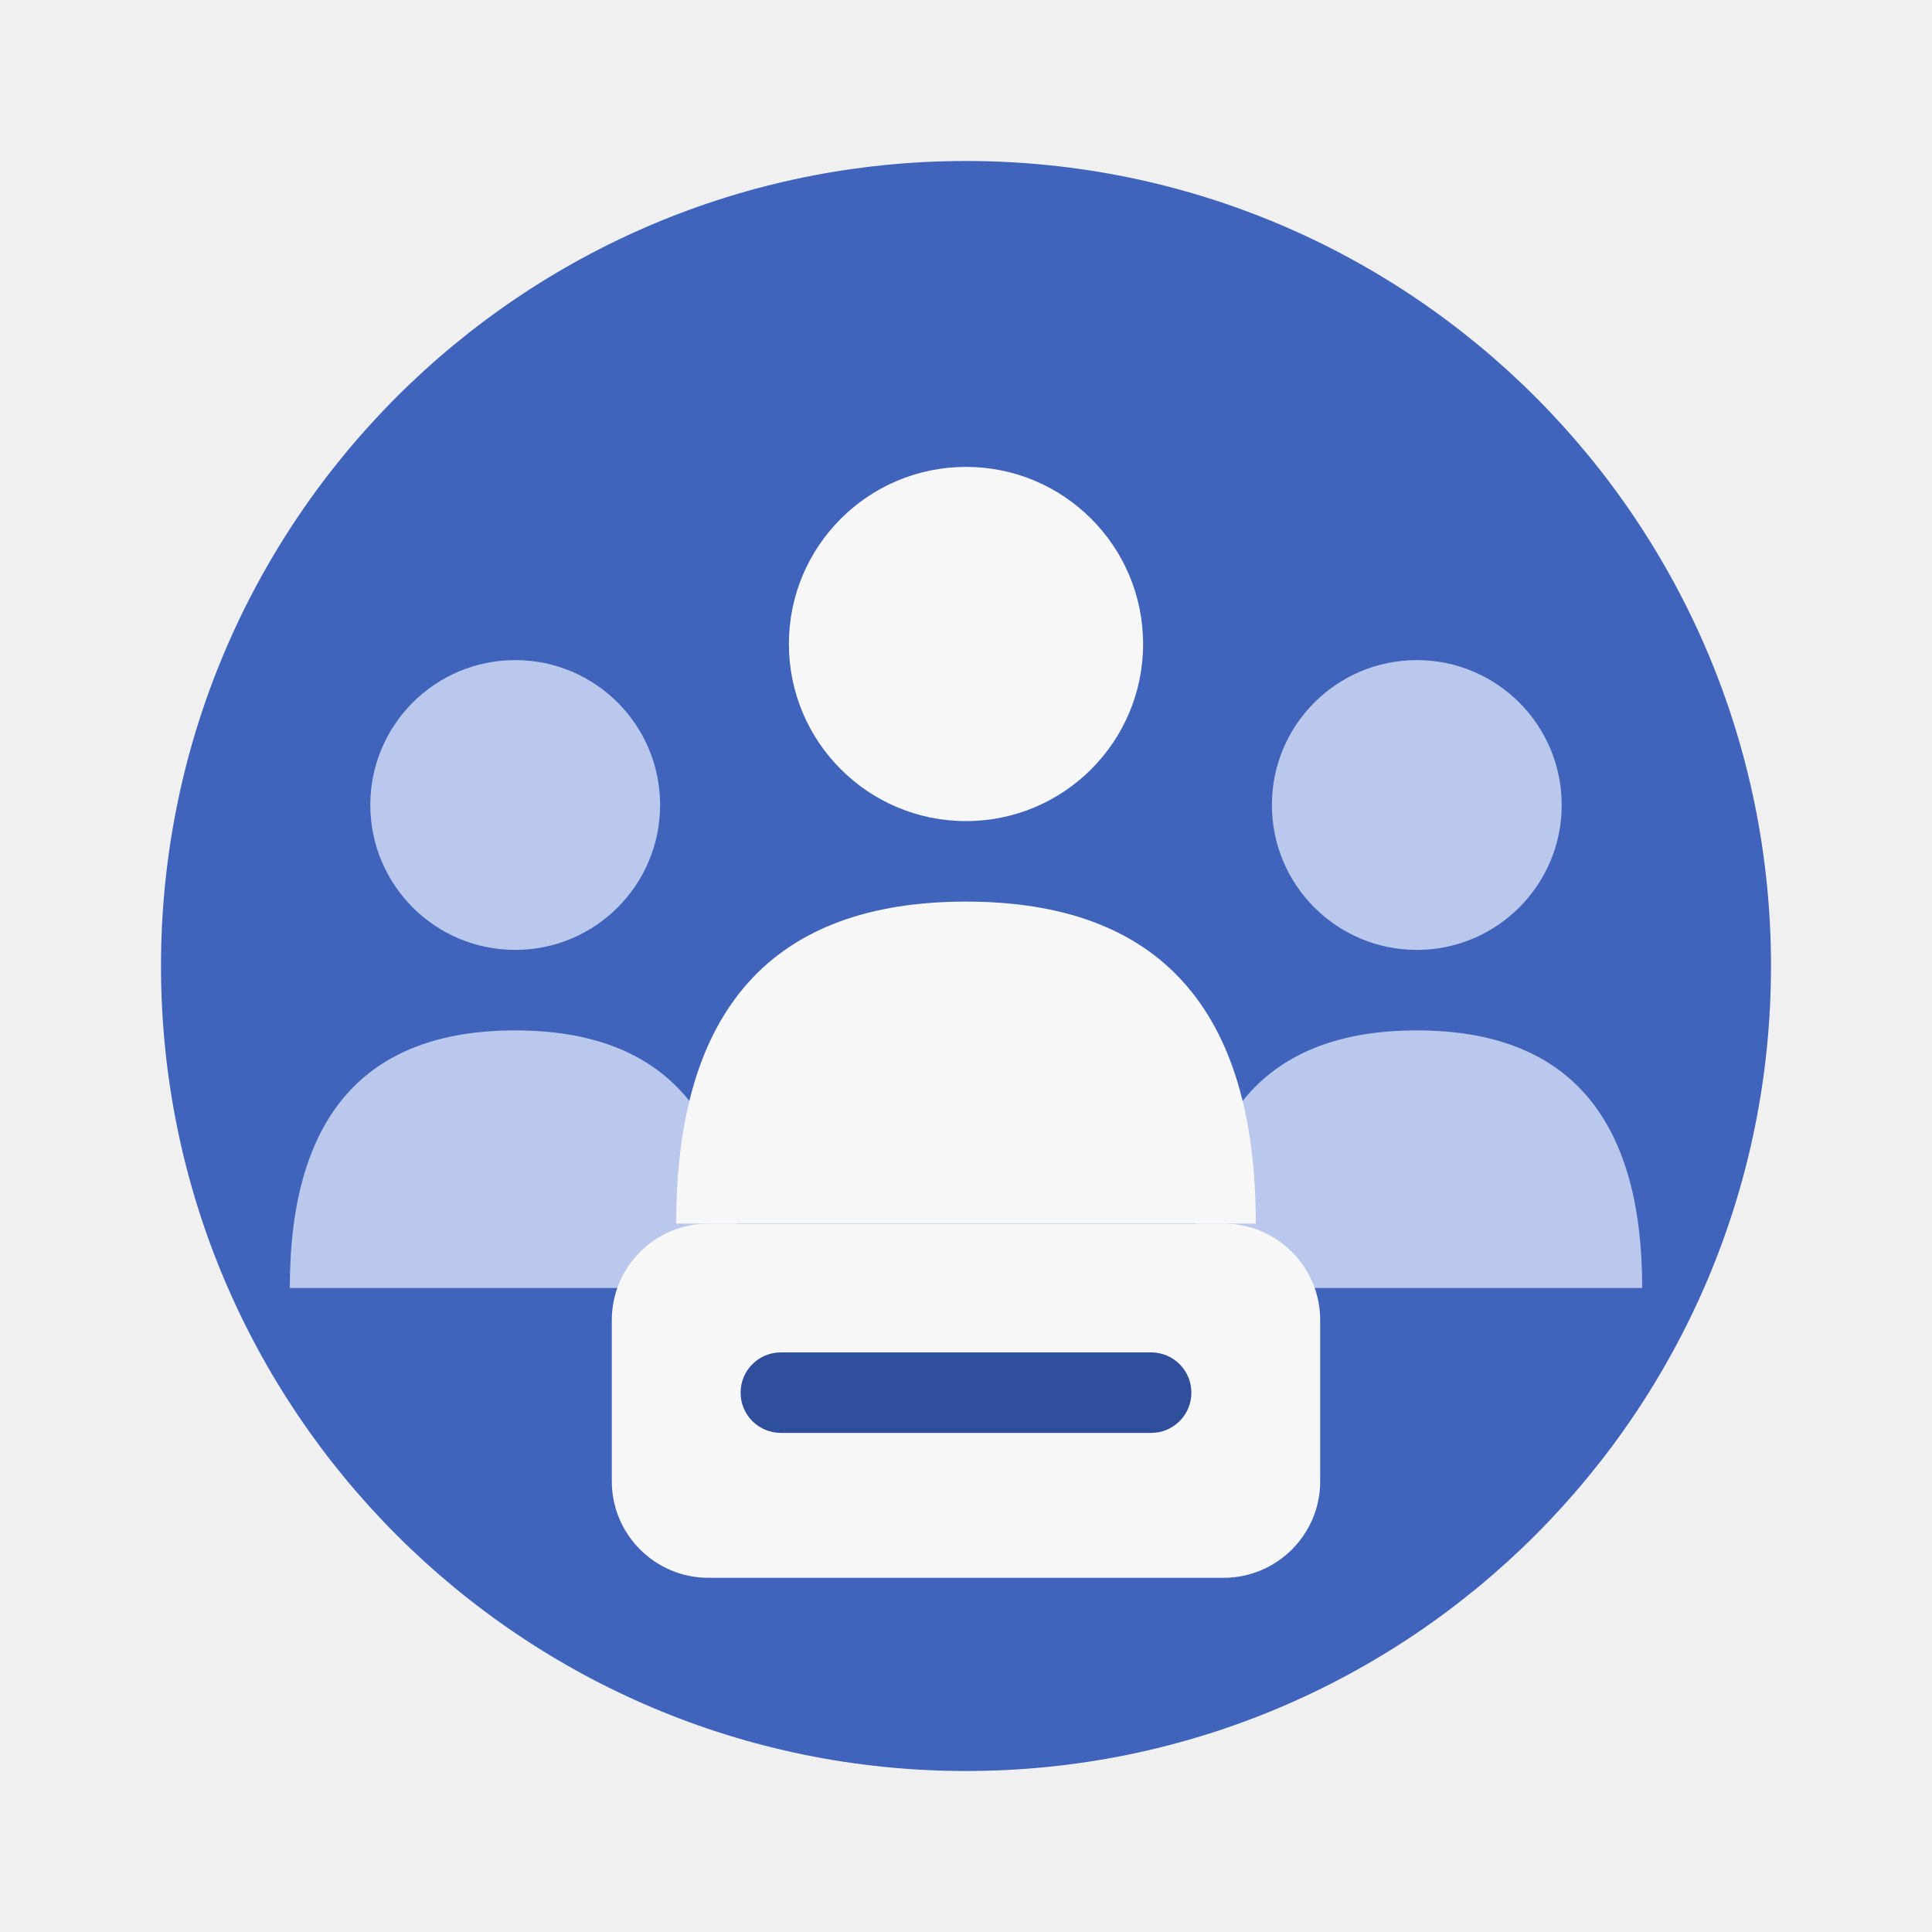
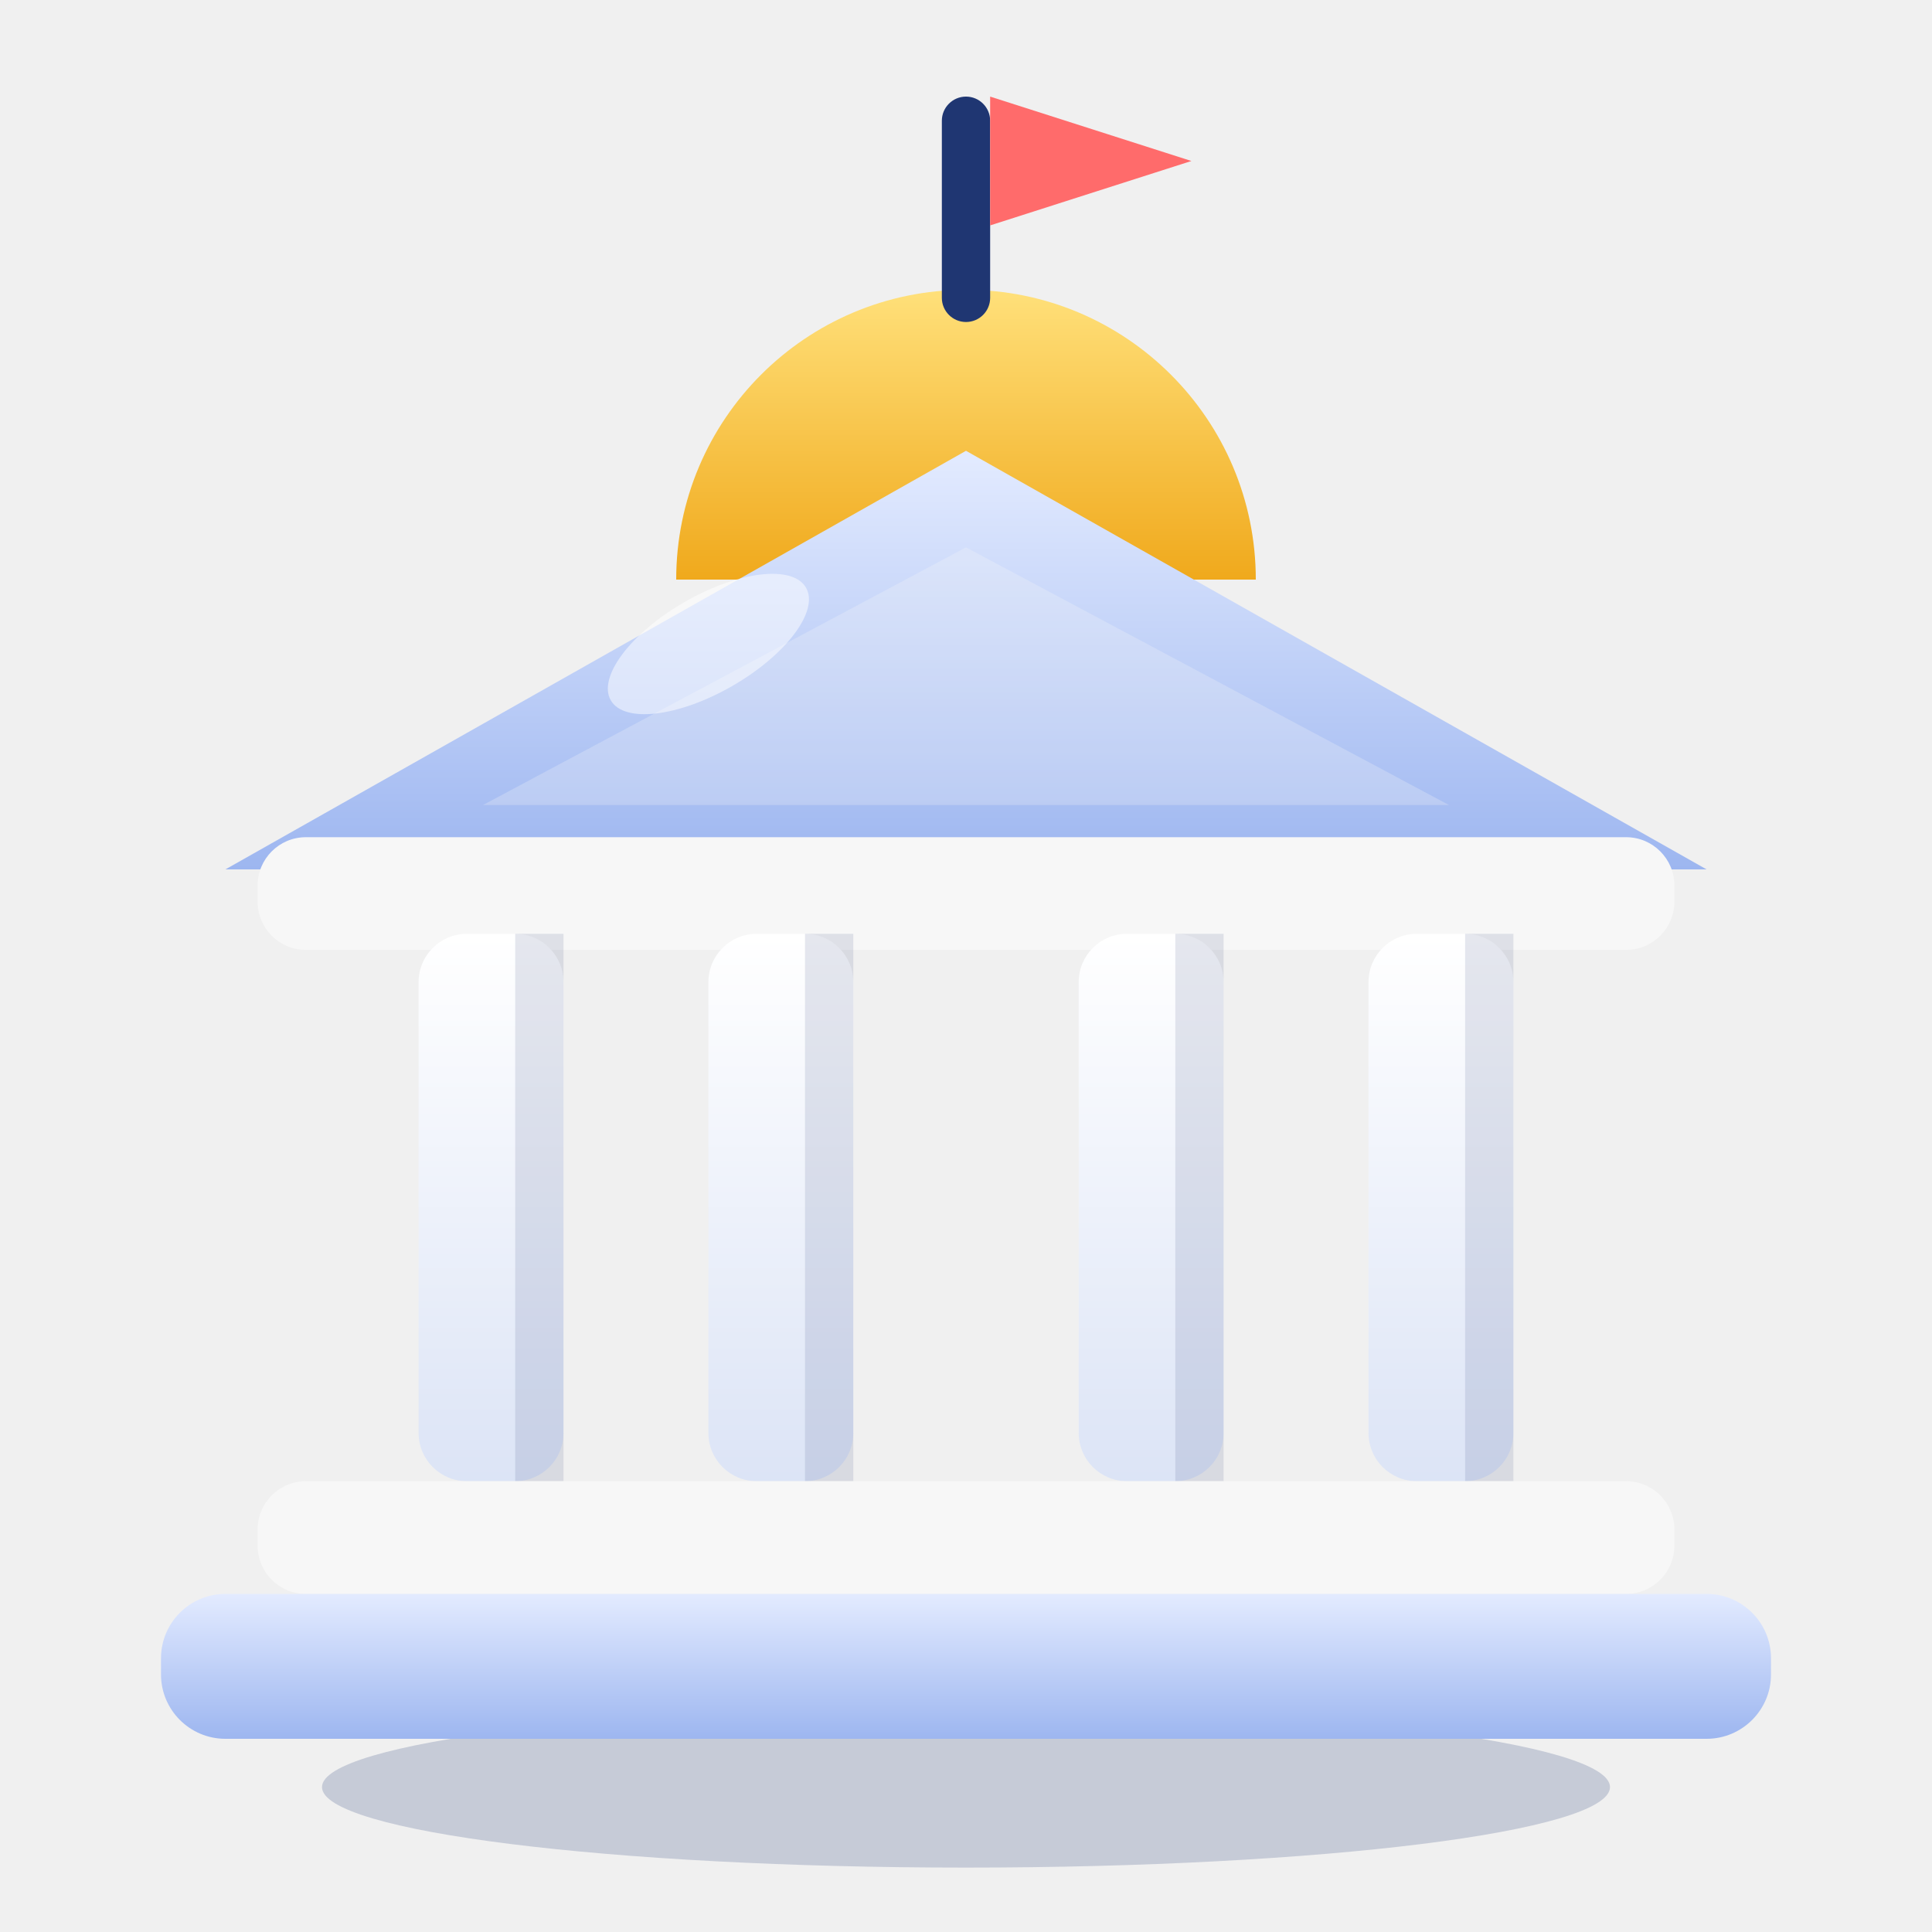
<svg xmlns="http://www.w3.org/2000/svg" viewBox="0 0 120 120" width="120" height="120">
-   <circle cx="60" cy="60" r="50" fill="#4064BC" />
-   <circle cx="32" cy="50" r="9" fill="#B9C8EC" />
-   <path d="M18 80 Q18 64 32 64 Q46 64 46 80 Z" fill="#B9C8EC" />
-   <circle cx="88" cy="50" r="9" fill="#B9C8EC" />
-   <path d="M74 80 Q74 64 88 64 Q102 64 102 80 Z" fill="#B9C8EC" />
-   <circle cx="60" cy="40" r="11" fill="#F7F7F7" />
-   <path d="M42 76 Q42 56 60 56 Q78 56 78 76 Z" fill="#F7F7F7" />
-   <rect x="38" y="76" width="44" height="22" rx="6" fill="#F7F7F7" />
-   <rect x="46" y="84" width="28" height="5" rx="2.5" fill="#2F4F9C" />
+   <defs>
+     <linearGradient id="col" x1="0" y1="0" x2="0" y2="1">
+       <stop offset="0" stop-color="#FFFFFF" />
+       <stop offset="1" stop-color="#DCE4F6" />
+     </linearGradient>
+     <linearGradient id="roof" x1="0" y1="0" x2="0" y2="1">
+       <stop offset="0" stop-color="#E3EBFF" />
+       <stop offset="1" stop-color="#9DB6F0" />
+     </linearGradient>
+     <linearGradient id="dome" x1="0" y1="0" x2="0" y2="1">
+       <stop offset="0" stop-color="#FFE07A" />
+       <stop offset="1" stop-color="#F0A91C" />
+     </linearGradient>
+   </defs>
+   <ellipse cx="60" cy="111" rx="40" ry="5" fill="#1F3672" opacity="0.2" />
+   <path d="M42 36 A18 18 0 0 1 78 36 Z" fill="url(#dome)" />
+   <rect x="58.5" y="6" width="3" height="14" rx="1.5" fill="#1F3672" />
+   <path d="M61.5 6 L74 10 L61.5 14 Z" fill="#FF6B6B" />
+   <path d="M14 54 L60 28 L106 54 Z" fill="url(#roof)" />
+   <path d="M30 50 L60 34 L90 50 Z" fill="#F7F7F7" opacity="0.25" />
+   <rect x="16" y="52" width="88" height="7" rx="3" fill="#F7F7F7" />
+   <rect x="26" y="58" width="9" height="34" rx="3" fill="url(#col)" />
+   <rect x="32" y="58" width="3" height="34" fill="#1F3672" opacity="0.12" />
+   <rect x="44" y="58" width="9" height="34" rx="3" fill="url(#col)" />
+   <rect x="50" y="58" width="3" height="34" fill="#1F3672" opacity="0.12" />
+   <rect x="67" y="58" width="9" height="34" rx="3" fill="url(#col)" />
+   <rect x="73" y="58" width="3" height="34" fill="#1F3672" opacity="0.12" />
+   <rect x="85" y="58" width="9" height="34" rx="3" fill="url(#col)" />
+   <rect x="91" y="58" width="3" height="34" fill="#1F3672" opacity="0.12" />
+   <rect x="16" y="92" width="88" height="7" rx="3" fill="#F7F7F7" />
+   <rect x="10" y="99" width="100" height="9" rx="4" fill="url(#roof)" />
+   <ellipse cx="44" cy="40" rx="7" ry="3" fill="#FFFFFF" opacity="0.5" transform="rotate(-30 44 40)" />
</svg>
